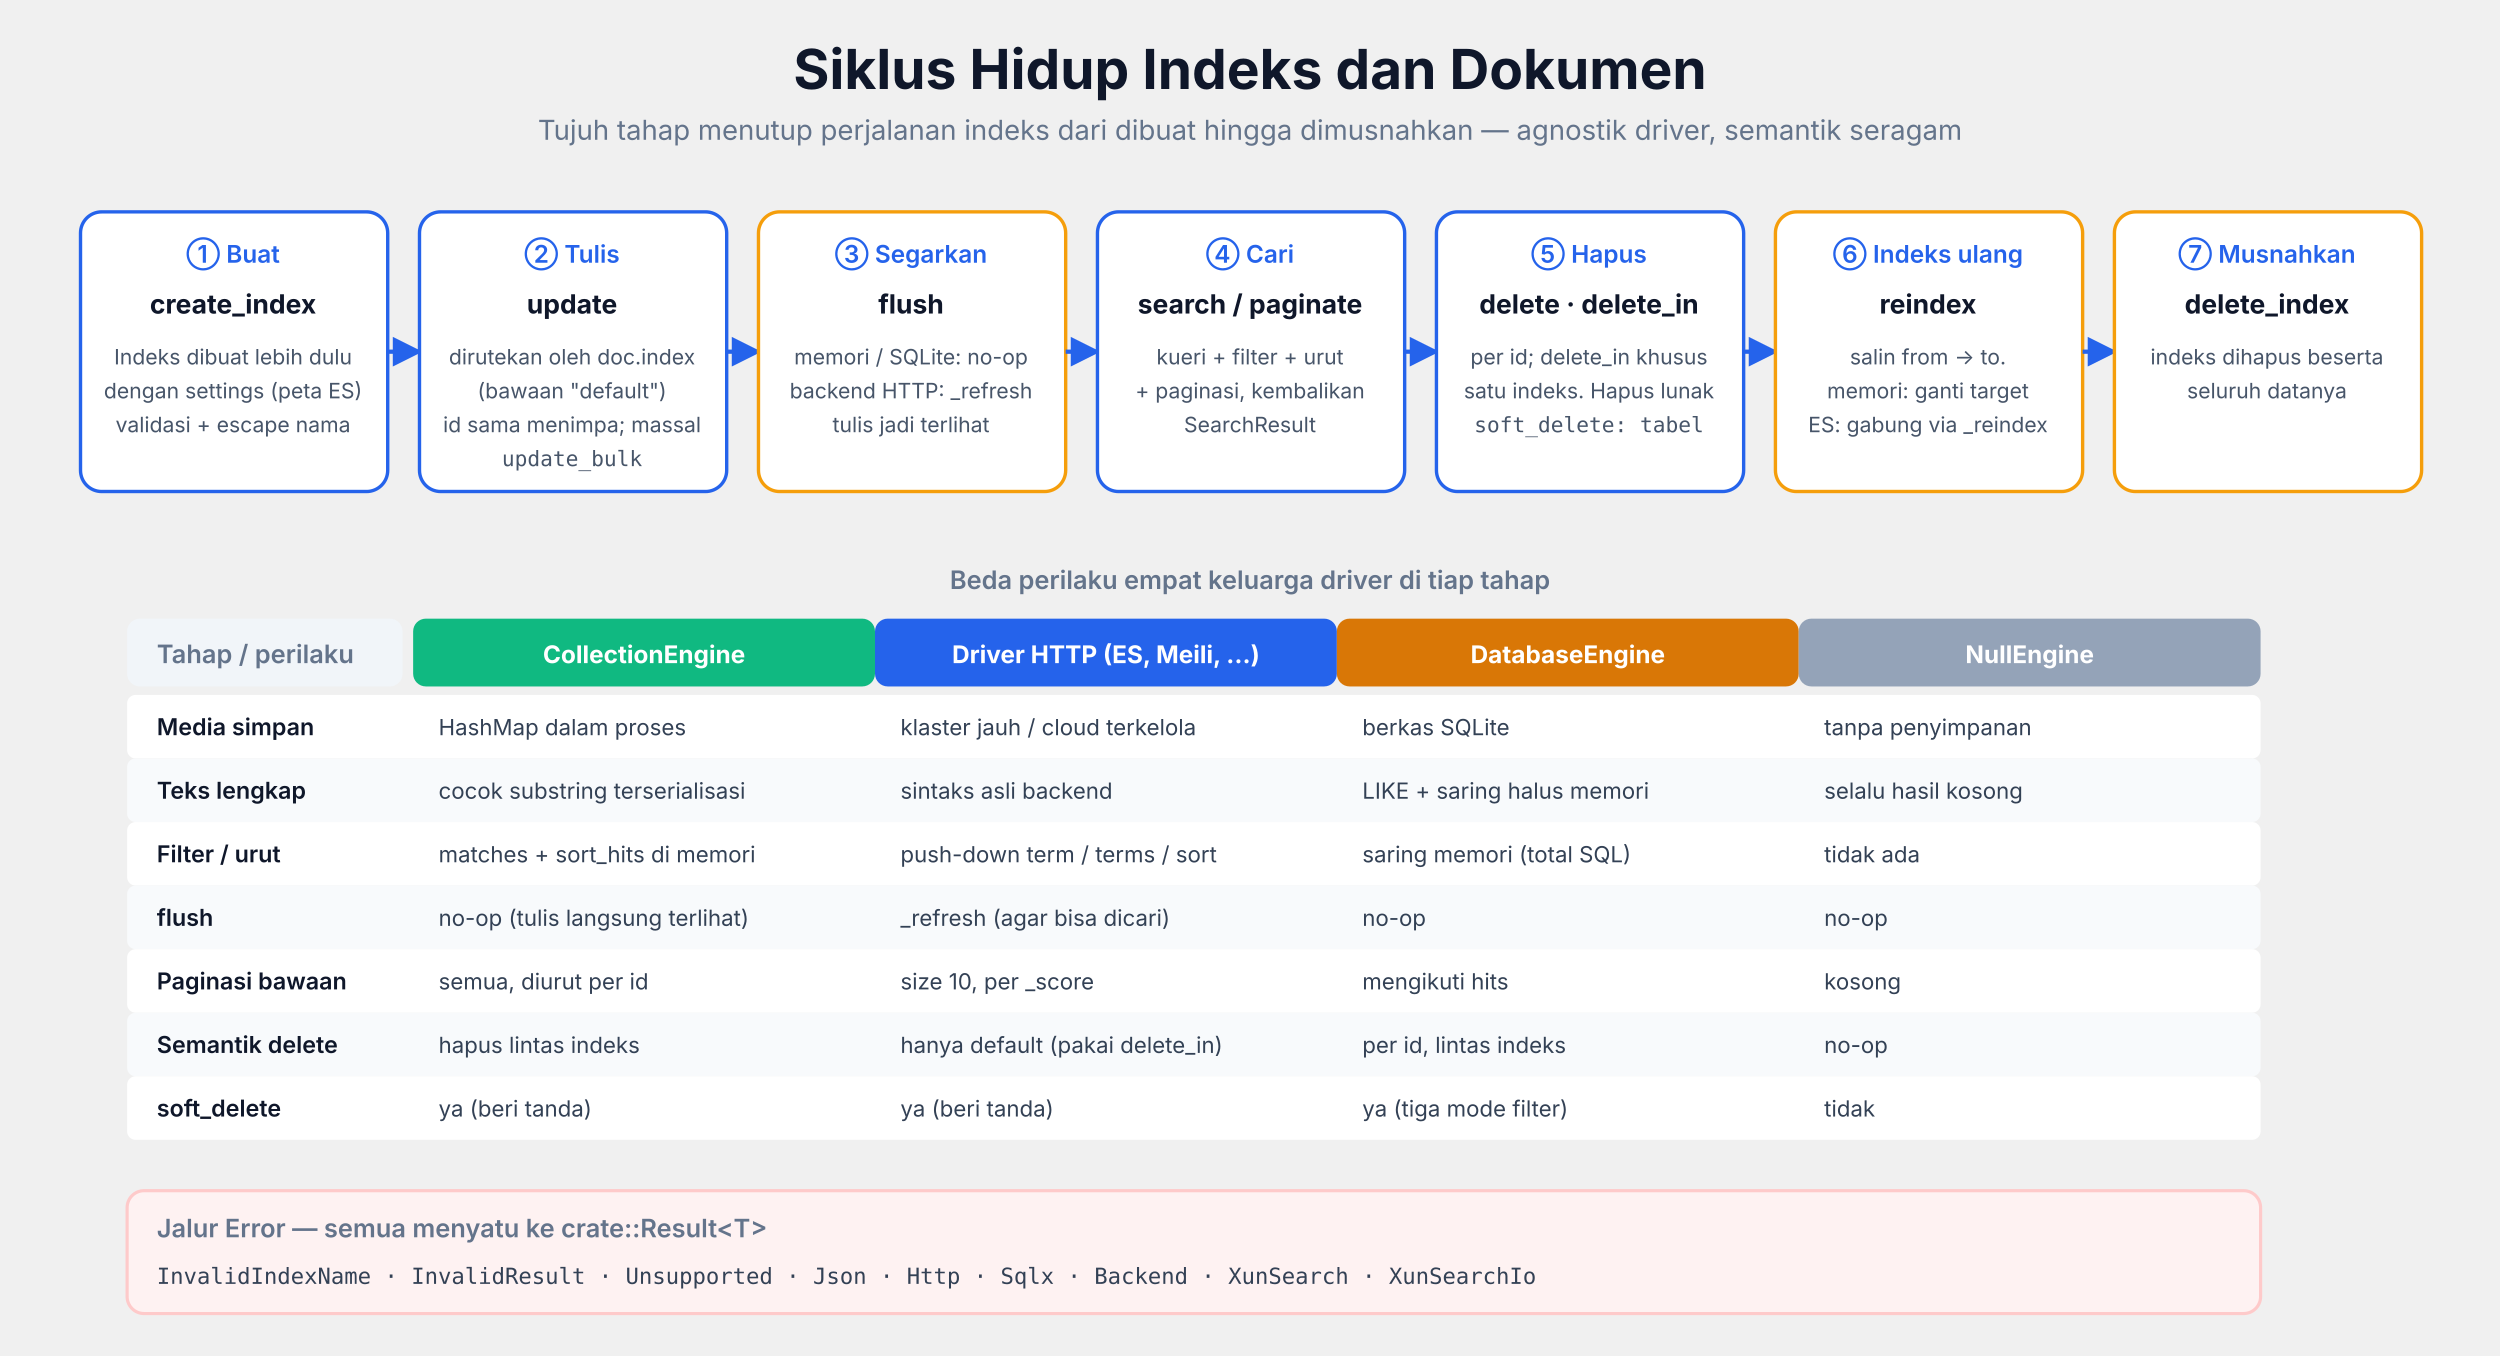
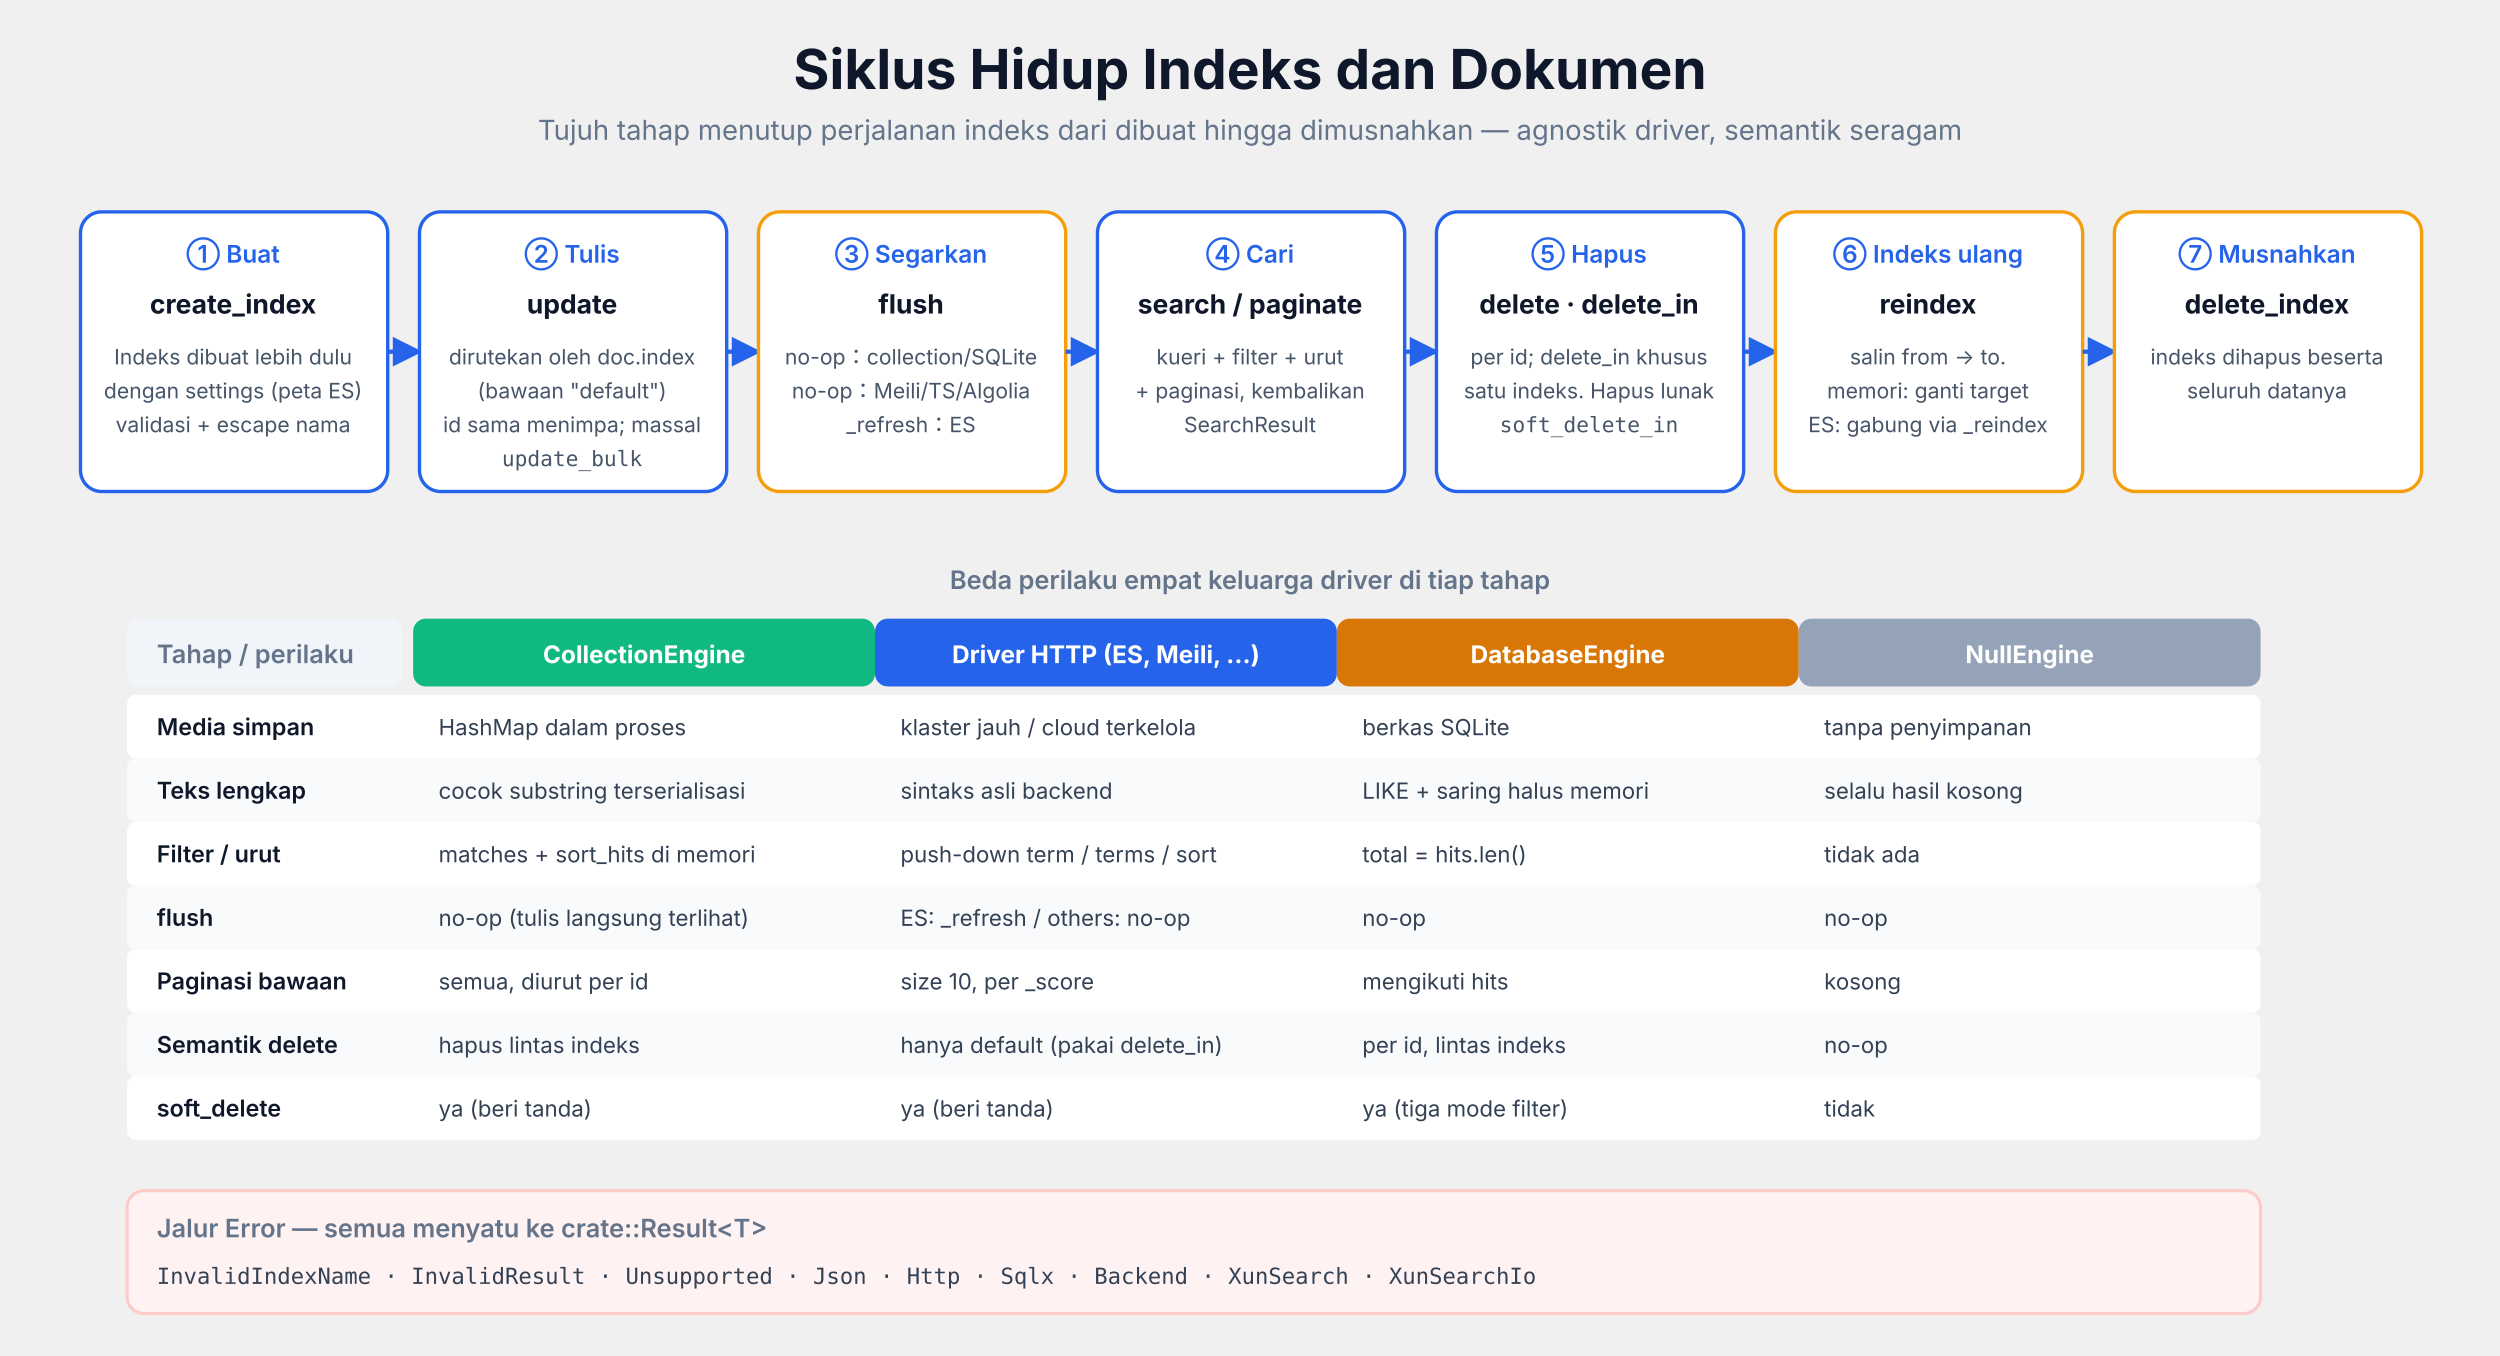
<svg xmlns="http://www.w3.org/2000/svg" viewBox="0 0 1180 640" font-family="system-ui, -apple-system, 'Segoe UI', sans-serif" role="img" aria-labelledby="lifeTitle">
  <defs>
    <marker id="arrow2" viewBox="0 0 10 10" refX="9" refY="5" markerWidth="7" markerHeight="7" orient="auto-start-reverse">
      <path d="M 0 0 L 10 5 L 0 10 z" fill="#2563eb" />
    </marker>
    <style>
      .title { font-size: 26px; font-weight: 700; fill: #0f172a; }
      .sub   { font-size: 13px; fill: #64748b; }
      .node  { fill: #ffffff; stroke: #2563eb; stroke-width: 1.6; }
      .node-alt { stroke: #f59e0b; }
      .step  { font-size: 11.5px; font-weight: 600; fill: #2563eb; }
      .name  { font-size: 12.5px; font-weight: 700; fill: #0f172a; }
      .desc  { font-size: 10px; fill: #475569; }
      .hdr   { font-size: 11.5px; font-weight: 700; fill: #ffffff; }
      .cell  { font-size: 10.5px; fill: #334155; }
      .rowlb { font-size: 11px; font-weight: 600; fill: #0f172a; }
      .lbl   { font-size: 12px; fill: #64748b; font-weight: 600; }
      .mono  { font-family: ui-monospace, SFMono-Regular, Menlo, monospace; }
    </style>
  </defs>
  <text x="590" y="42" text-anchor="middle" class="title">Siklus Hidup Indeks dan Dokumen</text>
  <text x="590" y="66" text-anchor="middle" class="sub">Tujuh tahap menutup perjalanan indeks dari dibuat hingga dimusnahkan — agnostik driver, semantik seragam</text>
  <rect x="38" y="100" width="145" height="132" rx="10" class="node" />
  <text x="110" y="124" text-anchor="middle" class="step">① Buat</text>
  <text x="110" y="148" text-anchor="middle" class="name">create_index</text>
  <text x="110" y="172" text-anchor="middle" class="desc">Indeks dibuat lebih dulu</text>
  <text x="110" y="188" text-anchor="middle" class="desc">dengan settings (peta ES)</text>
  <text x="110" y="204" text-anchor="middle" class="desc">validasi + escape nama</text>
  <line x1="183" y1="166" x2="198" y2="166" stroke="#2563eb" stroke-width="2" marker-end="url(#arrow2)" />
  <rect x="198" y="100" width="145" height="132" rx="10" class="node" />
  <text x="270" y="124" text-anchor="middle" class="step">② Tulis</text>
  <text x="270" y="148" text-anchor="middle" class="name">update</text>
  <text x="270" y="172" text-anchor="middle" class="desc">dirutekan oleh doc.index</text>
  <text x="270" y="188" text-anchor="middle" class="desc">(bawaan "default")</text>
  <text x="270" y="204" text-anchor="middle" class="desc">id sama menimpa; massal</text>
  <text x="270" y="220" text-anchor="middle" class="desc mono">update_bulk</text>
  <line x1="343" y1="166" x2="358" y2="166" stroke="#2563eb" stroke-width="2" marker-end="url(#arrow2)" />
  <rect x="358" y="100" width="145" height="132" rx="10" class="node node-alt" />
  <text x="430" y="124" text-anchor="middle" class="step">③ Segarkan</text>
  <text x="430" y="148" text-anchor="middle" class="name">flush</text>
-   <text x="430" y="172" text-anchor="middle" class="desc">memori / SQLite: no-op</text>
-   <text x="430" y="188" text-anchor="middle" class="desc">backend HTTP: _refresh</text>
-   <text x="430" y="204" text-anchor="middle" class="desc">tulis jadi terlihat</text>
+   <text x="430" y="172" text-anchor="middle" class="desc">no-op：collection/SQLite</text>
+   <text x="430" y="188" text-anchor="middle" class="desc">no-op：Meili/TS/Algolia</text>
+   <text x="430" y="204" text-anchor="middle" class="desc">_refresh：ES</text>
  <line x1="503" y1="166" x2="518" y2="166" stroke="#2563eb" stroke-width="2" marker-end="url(#arrow2)" />
  <rect x="518" y="100" width="145" height="132" rx="10" class="node" />
  <text x="590" y="124" text-anchor="middle" class="step">④ Cari</text>
  <text x="590" y="148" text-anchor="middle" class="name">search / paginate</text>
  <text x="590" y="172" text-anchor="middle" class="desc">kueri + filter + urut</text>
  <text x="590" y="188" text-anchor="middle" class="desc">+ paginasi, kembalikan</text>
  <text x="590" y="204" text-anchor="middle" class="desc">SearchResult</text>
  <line x1="663" y1="166" x2="678" y2="166" stroke="#2563eb" stroke-width="2" marker-end="url(#arrow2)" />
  <rect x="678" y="100" width="145" height="132" rx="10" class="node" />
  <text x="750" y="124" text-anchor="middle" class="step">⑤ Hapus</text>
  <text x="750" y="148" text-anchor="middle" class="name">delete · delete_in</text>
  <text x="750" y="172" text-anchor="middle" class="desc">per id; delete_in khusus</text>
  <text x="750" y="188" text-anchor="middle" class="desc">satu indeks. Hapus lunak</text>
-   <text x="750" y="204" text-anchor="middle" class="desc mono">soft_delete: tabel</text>
+   <text x="750" y="204" text-anchor="middle" class="desc mono">soft_delete_in</text>
  <line x1="823" y1="166" x2="838" y2="166" stroke="#2563eb" stroke-width="2" marker-end="url(#arrow2)" />
  <rect x="838" y="100" width="145" height="132" rx="10" class="node node-alt" />
  <text x="910" y="124" text-anchor="middle" class="step">⑥ Indeks ulang</text>
  <text x="910" y="148" text-anchor="middle" class="name">reindex</text>
  <text x="910" y="172" text-anchor="middle" class="desc">salin from → to.</text>
  <text x="910" y="188" text-anchor="middle" class="desc">memori: ganti target</text>
  <text x="910" y="204" text-anchor="middle" class="desc">ES: gabung via _reindex</text>
  <line x1="983" y1="166" x2="998" y2="166" stroke="#2563eb" stroke-width="2" marker-end="url(#arrow2)" />
  <rect x="998" y="100" width="145" height="132" rx="10" class="node node-alt" />
  <text x="1070" y="124" text-anchor="middle" class="step">⑦ Musnahkan</text>
  <text x="1070" y="148" text-anchor="middle" class="name">delete_index</text>
  <text x="1070" y="172" text-anchor="middle" class="desc">indeks dihapus beserta</text>
  <text x="1070" y="188" text-anchor="middle" class="desc">seluruh datanya</text>
  <text x="590" y="278" text-anchor="middle" class="lbl">Beda perilaku empat keluarga driver di tiap tahap</text>
  <rect x="60" y="292" width="130" height="32" rx="6" fill="#f1f5f9" />
  <rect x="195" y="292" width="218" height="32" rx="6" fill="#10b981" />
  <rect x="413" y="292" width="218" height="32" rx="6" fill="#2563eb" />
  <rect x="631" y="292" width="218" height="32" rx="6" fill="#d97706" />
  <rect x="849" y="292" width="218" height="32" rx="6" fill="#94a3b8" />
  <text x="74" y="313" class="lbl">Tahap / perilaku</text>
  <text x="304" y="313" text-anchor="middle" class="hdr">CollectionEngine</text>
  <text x="522" y="313" text-anchor="middle" class="hdr">Driver HTTP (ES, Meili, …)</text>
  <text x="740" y="313" text-anchor="middle" class="hdr">DatabaseEngine</text>
  <text x="958" y="313" text-anchor="middle" class="hdr">NullEngine</text>
  <rect x="60" y="328" width="1007" height="30" rx="4" fill="#ffffff" />
  <text x="74" y="347" class="rowlb">Media simpan</text>
  <text x="207" y="347" class="cell">HashMap dalam proses</text>
  <text x="425" y="347" class="cell">klaster jauh / cloud terkelola</text>
  <text x="643" y="347" class="cell">berkas SQLite</text>
  <text x="861" y="347" class="cell">tanpa penyimpanan</text>
  <rect x="60" y="358" width="1007" height="30" rx="4" fill="#f8fafc" />
  <text x="74" y="377" class="rowlb">Teks lengkap</text>
  <text x="207" y="377" class="cell">cocok substring terserialisasi</text>
  <text x="425" y="377" class="cell">sintaks asli backend</text>
  <text x="643" y="377" class="cell">LIKE + saring halus memori</text>
  <text x="861" y="377" class="cell">selalu hasil kosong</text>
  <rect x="60" y="388" width="1007" height="30" rx="4" fill="#ffffff" />
  <text x="74" y="407" class="rowlb">Filter / urut</text>
  <text x="207" y="407" class="cell">matches + sort_hits di memori</text>
  <text x="425" y="407" class="cell">push-down term / terms / sort</text>
-   <text x="643" y="407" class="cell">saring memori (total SQL)</text>
+   <text x="643" y="407" class="cell">total = hits.len()</text>
  <text x="861" y="407" class="cell">tidak ada</text>
  <rect x="60" y="418" width="1007" height="30" rx="4" fill="#f8fafc" />
  <text x="74" y="437" class="rowlb">flush</text>
  <text x="207" y="437" class="cell">no-op (tulis langsung terlihat)</text>
-   <text x="425" y="437" class="cell">_refresh (agar bisa dicari)</text>
+   <text x="425" y="437" class="cell">ES: _refresh / others: no-op</text>
  <text x="643" y="437" class="cell">no-op</text>
  <text x="861" y="437" class="cell">no-op</text>
  <rect x="60" y="448" width="1007" height="30" rx="4" fill="#ffffff" />
  <text x="74" y="467" class="rowlb">Paginasi bawaan</text>
  <text x="207" y="467" class="cell">semua, diurut per id</text>
  <text x="425" y="467" class="cell">size 10, per _score</text>
  <text x="643" y="467" class="cell">mengikuti hits</text>
  <text x="861" y="467" class="cell">kosong</text>
  <rect x="60" y="478" width="1007" height="30" rx="4" fill="#f8fafc" />
  <text x="74" y="497" class="rowlb">Semantik delete</text>
  <text x="207" y="497" class="cell">hapus lintas indeks</text>
  <text x="425" y="497" class="cell">hanya default (pakai delete_in)</text>
  <text x="643" y="497" class="cell">per id, lintas indeks</text>
  <text x="861" y="497" class="cell">no-op</text>
  <rect x="60" y="508" width="1007" height="30" rx="4" fill="#ffffff" />
  <text x="74" y="527" class="rowlb">soft_delete</text>
  <text x="207" y="527" class="cell">ya (beri tanda)</text>
  <text x="425" y="527" class="cell">ya (beri tanda)</text>
  <text x="643" y="527" class="cell">ya (tiga mode filter)</text>
  <text x="861" y="527" class="cell">tidak</text>
  <rect x="60" y="562" width="1007" height="58" rx="8" fill="#fef2f2" stroke="#fecaca" stroke-width="1.5" />
  <text x="74" y="584" class="lbl">Jalur Error — semua menyatu ke crate::Result&lt;T&gt;</text>
  <text x="74" y="606" class="cell mono">InvalidIndexName · InvalidResult · Unsupported · Json · Http · Sqlx · Backend · XunSearch · XunSearchIo</text>
</svg>
